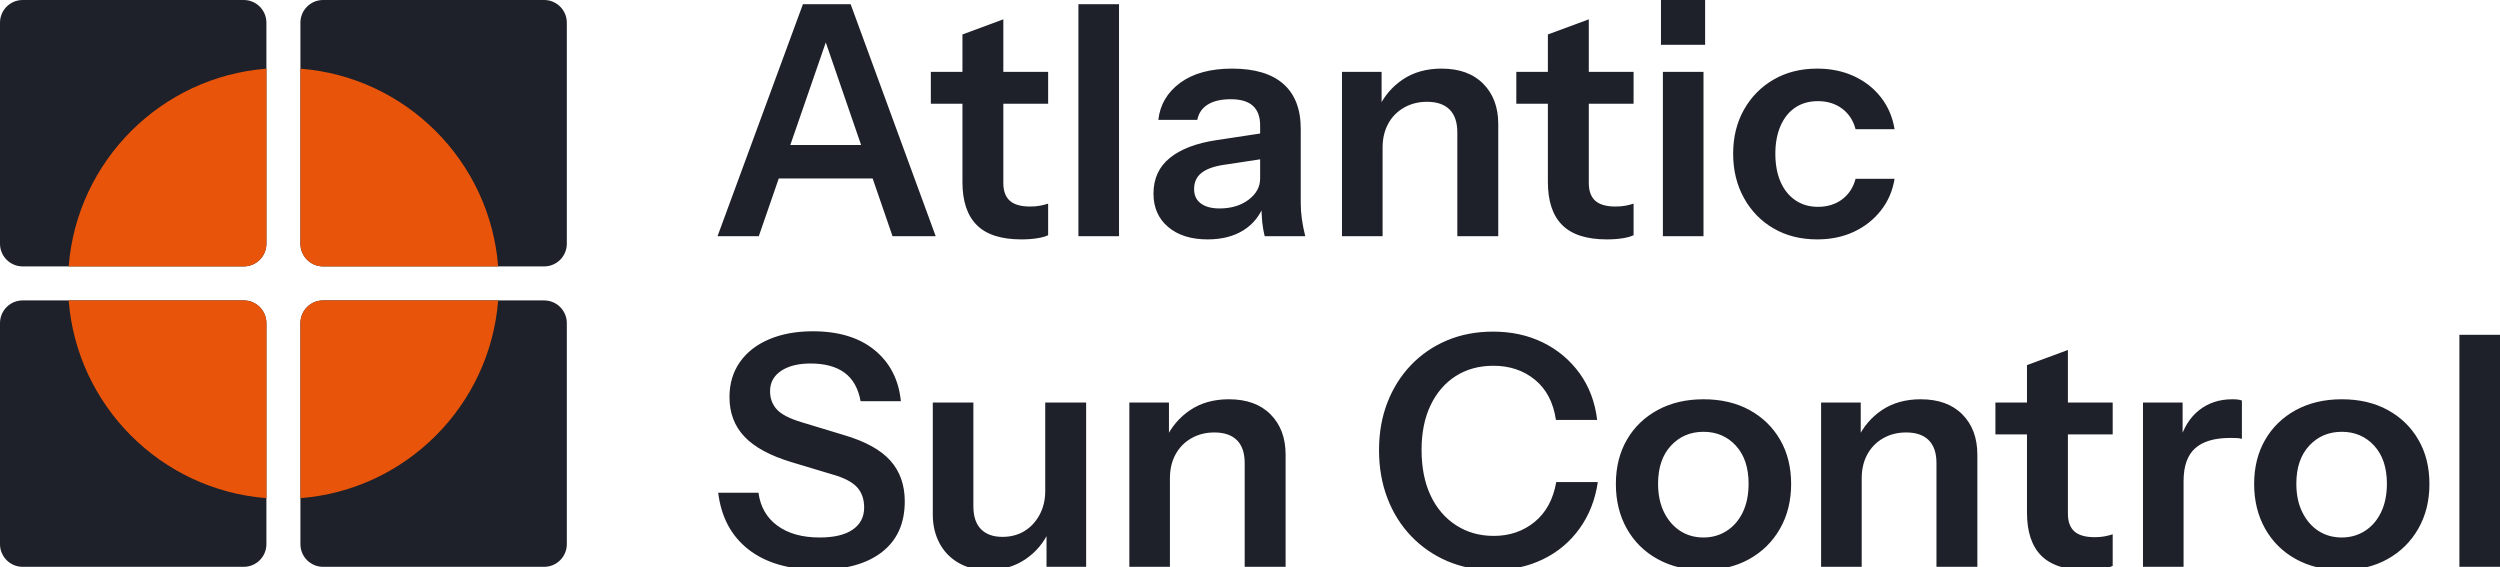
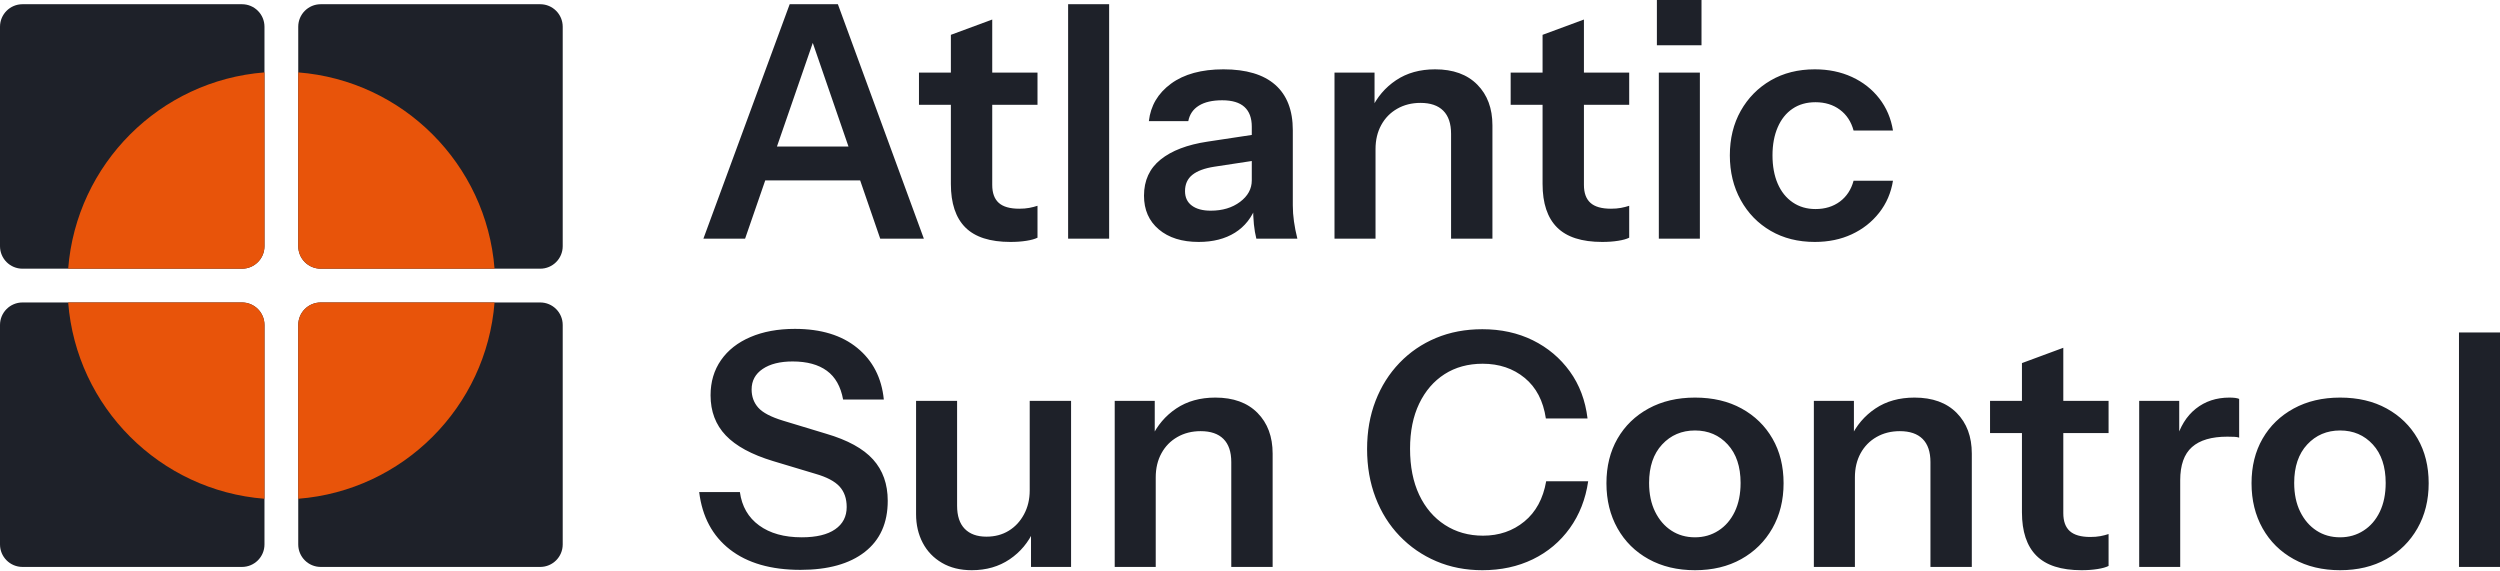
- <svg xmlns="http://www.w3.org/2000/svg" width="882.11" height="200" viewBox="0 0 882.11 200" role="img" aria-label="Atlantic Sun Control">
+ <svg xmlns="http://www.w3.org/2000/svg" width="888.55" height="202.66" viewBox="0 -1.50 888.55 202.66" role="img" aria-label="Atlantic Sun Control">
  <path fill="#1E2129" d="M8 0H86C90.42 0 94 3.58 94 8V86C94 90.42 90.42 94 86 94H8C3.58 94 0 90.42 0 86V8C0 3.58 3.58 0 8 0ZM8 106H86C90.42 106 94 109.58 94 114V192C94 196.42 90.42 200 86 200H8C3.58 200 0 196.42 0 192V114C0 109.58 3.58 106 8 106ZM114 0H192C196.42 0 200 3.58 200 8V86C200 90.42 196.42 94 192 94H114C109.58 94 106 90.42 106 86V8C106 3.58 109.58 0 114 0ZM114 106H192C196.42 106 200 109.58 200 114V192C200 196.42 196.42 200 192 200H114C109.58 200 106 196.42 106 192V114C106 109.58 109.58 106 114 106Z" />
  <path fill="#E8540A" d="M94 24.23V86C94 90.42 90.42 94 86 94H24.23C27.14 56.81 56.81 27.14 94 24.23ZM106 24.23C143.19 27.14 172.86 56.81 175.77 94H114C109.58 94 106 90.42 106 86V24.23ZM94 175.77C56.81 172.86 27.14 143.19 24.23 106H86C90.42 106 94 109.58 94 114V175.77ZM114 106H175.77C172.86 143.19 143.19 172.86 106 175.77V114C106 109.58 109.58 106 114 106Z" />
  <g fill="#1E2129">
-     <path transform="translate(250.00 83.33)" d="M3.18 0 33.31 -81.86H46.04L17.74 0ZM64.92 0 36.72 -81.86H50.14L80.15 0ZM18.76 -32.17H63.55V-20.35H18.76ZM110.39 1.14Q99.7 1.14 94.65 -3.92Q89.59 -8.98 89.59 -19.1V-71.17L104.02 -76.51V-18.76Q104.02 -14.55 106.3 -12.51Q108.57 -10.46 113.46 -10.46Q115.39 -10.46 116.93 -10.74Q118.46 -11.03 119.83 -11.48V-0.34Q118.46 0.34 115.96 0.74Q113.46 1.14 110.39 1.14ZM78.44 -46.73V-57.98H119.83V-46.73ZM130.51 0V-81.86H144.84V0ZM196.23 0Q195.66 -2.27 195.37 -5Q195.09 -7.73 195.09 -11.6H194.63V-39.11Q194.63 -43.66 192.08 -45.99Q189.52 -48.32 184.29 -48.32Q179.17 -48.32 176.16 -46.44Q173.15 -44.57 172.46 -41.04H158.71Q159.62 -49.11 166.44 -54.12Q173.26 -59.12 184.74 -59.12Q196.68 -59.12 202.82 -53.72Q208.96 -48.32 208.96 -37.86V-11.6Q208.96 -8.87 209.36 -6.03Q209.75 -3.18 210.55 0ZM176.1 1.14Q167.35 1.14 162.18 -3.24Q157 -7.62 157 -15.01Q157 -22.96 162.8 -27.63Q168.6 -32.29 179.17 -33.88L197.25 -36.61V-27.51L181.56 -25.13Q176.44 -24.33 173.89 -22.28Q171.33 -20.24 171.33 -16.6Q171.33 -13.3 173.72 -11.54Q176.1 -9.78 180.31 -9.78Q186.45 -9.78 190.54 -12.85Q194.63 -15.92 194.63 -20.35L196.23 -11.6Q193.95 -5.34 188.78 -2.1Q183.61 1.14 176.1 1.14ZM223.51 0V-57.98H237.49V-44.34H237.84V0ZM264.21 0V-36.61Q264.21 -41.95 261.48 -44.68Q258.75 -47.41 253.52 -47.41Q248.98 -47.41 245.4 -45.36Q241.81 -43.32 239.82 -39.68Q237.84 -36.04 237.84 -31.26L236.36 -45.13Q239.31 -51.5 245 -55.31Q250.68 -59.12 258.64 -59.12Q268.08 -59.12 273.36 -53.77Q278.65 -48.43 278.65 -39.56V0ZM316.96 1.14Q306.28 1.14 301.22 -3.92Q296.16 -8.98 296.16 -19.1V-71.17L310.6 -76.51V-18.76Q310.6 -14.55 312.87 -12.51Q315.14 -10.46 320.03 -10.46Q321.96 -10.46 323.5 -10.74Q325.03 -11.03 326.4 -11.48V-0.34Q325.03 0.34 322.53 0.74Q320.03 1.14 316.96 1.14ZM285.02 -46.73V-57.98H326.4V-46.73ZM336.74 0V-57.98H351.07V0ZM336.06 -67.53V-83.33H351.64V-67.53ZM391.2 1.14Q382.45 1.14 375.8 -2.73Q369.15 -6.59 365.34 -13.47Q361.53 -20.35 361.53 -29.1Q361.53 -37.86 365.34 -44.62Q369.15 -51.39 375.8 -55.25Q382.45 -59.12 391.2 -59.12Q398.36 -59.12 404.16 -56.45Q409.96 -53.77 413.71 -48.94Q417.46 -44.11 418.49 -37.74H404.73Q403.48 -42.41 399.95 -45.02Q396.43 -47.64 391.43 -47.64Q386.77 -47.64 383.41 -45.36Q380.06 -43.09 378.24 -38.88Q376.42 -34.67 376.42 -29.1Q376.42 -23.42 378.24 -19.21Q380.06 -15.01 383.47 -12.68Q386.88 -10.35 391.43 -10.35Q396.43 -10.35 399.95 -12.96Q403.48 -15.58 404.73 -20.24H418.49Q417.46 -13.87 413.65 -9.04Q409.85 -4.21 404.1 -1.53Q398.36 1.14 391.2 1.14Z" />
-     <path transform="translate(250.00 200.00)" d="M38.77 1.02Q23.31 1.02 14.15 -6.08Q5 -13.19 3.41 -26.15H17.62Q18.64 -18.64 24.33 -14.5Q30.01 -10.35 39.22 -10.35Q46.84 -10.35 50.88 -13.13Q54.91 -15.92 54.91 -20.92Q54.91 -25.35 52.41 -28.08Q49.91 -30.81 44 -32.51L29.22 -36.95Q17.96 -40.36 12.68 -45.93Q7.39 -51.5 7.39 -59.91Q7.39 -66.96 11.03 -72.19Q14.67 -77.42 21.32 -80.26Q27.97 -83.11 36.83 -83.11Q50.48 -83.11 58.61 -76.46Q66.73 -69.8 67.87 -58.44H53.66Q52.41 -65.26 47.98 -68.5Q43.54 -71.74 36.04 -71.74Q29.45 -71.74 25.58 -69.12Q21.71 -66.51 21.71 -61.96Q21.71 -58.21 24.05 -55.59Q26.38 -52.98 32.74 -51.05L47.75 -46.5Q59 -43.2 64.12 -37.52Q69.24 -31.83 69.24 -23.08Q69.24 -11.48 61.22 -5.23Q53.21 1.02 38.77 1.02ZM98.57 1.14Q92.54 1.14 88.17 -1.42Q83.79 -3.98 81.46 -8.41Q79.13 -12.85 79.13 -18.42V-57.98H93.45V-21.37Q93.45 -16.03 96.12 -13.3Q98.79 -10.57 103.68 -10.57Q108.12 -10.57 111.47 -12.62Q114.82 -14.67 116.81 -18.36Q118.8 -22.06 118.8 -26.72L120.28 -12.85Q117.44 -6.48 111.81 -2.67Q106.18 1.14 98.57 1.14ZM119.26 0V-13.64H118.8V-57.98H133.24V0ZM148.48 0V-57.98H162.46V-44.34H162.8V0ZM189.18 0V-36.61Q189.18 -41.95 186.45 -44.68Q183.72 -47.41 178.49 -47.41Q173.94 -47.41 170.36 -45.36Q166.78 -43.32 164.79 -39.68Q162.8 -36.04 162.8 -31.26L161.32 -45.13Q164.28 -51.5 169.96 -55.31Q175.65 -59.12 183.61 -59.12Q193.04 -59.12 198.33 -53.77Q203.62 -48.43 203.62 -39.56V0ZM276.83 1.14Q268.08 1.14 260.74 -1.99Q253.41 -5.12 247.95 -10.8Q242.5 -16.48 239.54 -24.22Q236.58 -31.95 236.58 -41.16Q236.58 -50.36 239.54 -57.98Q242.5 -65.6 247.9 -71.23Q253.3 -76.85 260.63 -79.92Q267.96 -82.99 276.83 -82.99Q286.61 -82.99 294.45 -79.13Q302.3 -75.26 307.36 -68.27Q312.41 -61.28 313.55 -51.84H299Q297.64 -61.05 291.61 -66Q285.58 -70.94 276.94 -70.94Q269.33 -70.94 263.64 -67.3Q257.96 -63.67 254.77 -57.01Q251.59 -50.36 251.59 -41.27Q251.59 -31.95 254.77 -25.18Q257.96 -18.42 263.76 -14.67Q269.55 -10.91 277.06 -10.91Q285.47 -10.91 291.5 -15.86Q297.52 -20.8 299.11 -29.9H313.78Q312.41 -20.58 307.36 -13.53Q302.3 -6.48 294.45 -2.67Q286.61 1.14 276.83 1.14ZM351.07 1.14Q341.86 1.14 334.87 -2.73Q327.88 -6.59 324.01 -13.47Q320.15 -20.35 320.15 -29.22Q320.15 -38.09 324.01 -44.79Q327.88 -51.5 334.87 -55.31Q341.86 -59.12 351.07 -59.12Q360.39 -59.12 367.33 -55.31Q374.26 -51.5 378.13 -44.79Q381.99 -38.09 381.99 -29.22Q381.99 -20.35 378.07 -13.47Q374.15 -6.59 367.21 -2.73Q360.28 1.14 351.07 1.14ZM351.07 -10.35Q355.62 -10.35 359.25 -12.68Q362.89 -15.01 364.94 -19.27Q366.98 -23.53 366.98 -29.33Q366.98 -37.86 362.49 -42.75Q358 -47.64 351.07 -47.64Q344.13 -47.64 339.59 -42.75Q335.04 -37.86 335.04 -29.33Q335.04 -23.53 337.14 -19.27Q339.25 -15.01 342.83 -12.68Q346.41 -10.35 351.07 -10.35ZM392.56 0V-57.98H406.55V-44.34H406.89V0ZM433.27 0V-36.61Q433.27 -41.95 430.54 -44.68Q427.81 -47.41 422.58 -47.41Q418.03 -47.41 414.45 -45.36Q410.87 -43.32 408.88 -39.68Q406.89 -36.04 406.89 -31.26L405.41 -45.13Q408.37 -51.5 414.05 -55.31Q419.74 -59.12 427.69 -59.12Q437.13 -59.12 442.42 -53.77Q447.7 -48.43 447.7 -39.56V0ZM486.02 1.14Q475.33 1.14 470.27 -3.92Q465.21 -8.98 465.21 -19.1V-71.17L479.65 -76.51V-18.76Q479.65 -14.55 481.92 -12.51Q484.2 -10.46 489.09 -10.46Q491.02 -10.46 492.55 -10.74Q494.09 -11.03 495.45 -11.48V-0.34Q494.09 0.34 491.59 0.74Q489.09 1.14 486.02 1.14ZM454.07 -46.73V-57.98H495.45V-46.73ZM506.14 0V-57.98H520.12V-44H520.46V0ZM520.46 -30.24 518.99 -44Q521.03 -51.39 525.92 -55.25Q530.81 -59.12 537.63 -59.12Q540.02 -59.12 541.04 -58.66V-45.13Q540.47 -45.36 539.45 -45.42Q538.43 -45.48 536.95 -45.48Q528.65 -45.48 524.56 -41.84Q520.46 -38.2 520.46 -30.24ZM576.28 1.14Q567.08 1.14 560.08 -2.73Q553.09 -6.59 549.23 -13.47Q545.36 -20.35 545.36 -29.22Q545.36 -38.09 549.23 -44.79Q553.09 -51.5 560.08 -55.31Q567.08 -59.12 576.28 -59.12Q585.61 -59.12 592.54 -55.31Q599.48 -51.5 603.34 -44.79Q607.21 -38.09 607.21 -29.22Q607.21 -20.35 603.29 -13.47Q599.36 -6.59 592.43 -2.73Q585.49 1.14 576.28 1.14ZM576.28 -10.35Q580.83 -10.35 584.47 -12.68Q588.11 -15.01 590.15 -19.27Q592.2 -23.53 592.2 -29.33Q592.2 -37.86 587.71 -42.75Q583.22 -47.64 576.28 -47.64Q569.35 -47.64 564.8 -42.75Q560.25 -37.86 560.25 -29.33Q560.25 -23.53 562.36 -19.27Q564.46 -15.01 568.04 -12.68Q571.62 -10.35 576.28 -10.35ZM617.78 0V-81.86H632.11V0Z" />
+     <path transform="translate(246.76 83.33)" d="M3.24 0 33.91 -83.33H46.87L18.06 0ZM66.09 0 37.38 -83.33H51.04L81.6 0ZM19.1 -32.75H64.7V-20.72H19.1ZM112.38 1.16Q101.5 1.16 96.35 -3.99Q91.2 -9.14 91.2 -19.44V-72.45L105.9 -77.89V-19.1Q105.9 -14.81 108.22 -12.73Q110.53 -10.65 115.51 -10.65Q117.48 -10.65 119.04 -10.94Q120.6 -11.23 121.99 -11.69V-0.35Q120.6 0.35 118.06 0.75Q115.51 1.16 112.38 1.16ZM79.86 -47.57V-59.03H121.99V-47.57ZM132.87 0V-83.33H147.45V0ZM199.77 0Q199.19 -2.31 198.9 -5.09Q198.61 -7.87 198.61 -11.81H198.15V-39.81Q198.15 -44.44 195.54 -46.82Q192.94 -49.19 187.62 -49.19Q182.41 -49.19 179.34 -47.28Q176.27 -45.37 175.58 -41.78H161.57Q162.5 -50 169.44 -55.09Q176.39 -60.19 188.08 -60.19Q200.23 -60.19 206.48 -54.69Q212.73 -49.19 212.73 -38.54V-11.81Q212.73 -9.03 213.14 -6.13Q213.54 -3.24 214.35 0ZM179.28 1.16Q170.37 1.16 165.1 -3.3Q159.84 -7.75 159.84 -15.28Q159.84 -23.38 165.74 -28.12Q171.64 -32.87 182.41 -34.49L200.81 -37.27V-28.01L184.84 -25.58Q179.63 -24.77 177.03 -22.69Q174.42 -20.6 174.42 -16.9Q174.42 -13.54 176.85 -11.75Q179.28 -9.95 183.56 -9.95Q189.81 -9.95 193.98 -13.08Q198.15 -16.2 198.15 -20.72L199.77 -11.81Q197.45 -5.44 192.19 -2.14Q186.92 1.16 179.28 1.16ZM227.55 0V-59.03H241.78V-45.14H242.13V0ZM268.98 0V-37.27Q268.98 -42.71 266.2 -45.49Q263.43 -48.26 258.1 -48.26Q253.47 -48.26 249.83 -46.18Q246.18 -44.1 244.16 -40.39Q242.13 -36.69 242.13 -31.83L240.62 -45.95Q243.63 -52.43 249.42 -56.31Q255.21 -60.19 263.31 -60.19Q272.92 -60.19 278.3 -54.75Q283.68 -49.31 283.68 -40.28V0ZM322.69 1.16Q311.81 1.16 306.66 -3.99Q301.5 -9.14 301.5 -19.44V-72.45L316.2 -77.89V-19.1Q316.2 -14.81 318.52 -12.73Q320.83 -10.65 325.81 -10.65Q327.78 -10.65 329.34 -10.94Q330.9 -11.23 332.29 -11.69V-0.35Q330.9 0.35 328.36 0.75Q325.81 1.16 322.69 1.16ZM290.16 -47.57V-59.03H332.29V-47.57ZM342.82 0V-59.03H357.41V0ZM342.13 -68.75V-84.84H357.99V-68.75ZM398.26 1.16Q389.35 1.16 382.58 -2.78Q375.81 -6.71 371.93 -13.72Q368.06 -20.72 368.06 -29.63Q368.06 -38.54 371.93 -45.43Q375.81 -52.31 382.58 -56.25Q389.35 -60.19 398.26 -60.19Q405.56 -60.19 411.46 -57.47Q417.36 -54.75 421.18 -49.83Q425 -44.91 426.04 -38.43H412.04Q410.76 -43.17 407.18 -45.83Q403.59 -48.5 398.5 -48.5Q393.75 -48.5 390.34 -46.18Q386.92 -43.87 385.07 -39.58Q383.22 -35.3 383.22 -29.63Q383.22 -23.84 385.07 -19.56Q386.92 -15.28 390.39 -12.91Q393.87 -10.53 398.5 -10.53Q403.59 -10.53 407.18 -13.19Q410.76 -15.86 412.04 -20.6H426.04Q425 -14.12 421.12 -9.2Q417.25 -4.28 411.4 -1.56Q405.56 1.16 398.26 1.16Z" />
+     <path transform="translate(245.03 200.00)" d="M39.47 1.04Q23.73 1.04 14.41 -6.19Q5.09 -13.43 3.47 -26.62H17.94Q18.98 -18.98 24.77 -14.76Q30.56 -10.53 39.93 -10.53Q47.69 -10.53 51.79 -13.37Q55.9 -16.2 55.9 -21.3Q55.9 -25.81 53.36 -28.59Q50.81 -31.37 44.79 -33.1L29.75 -37.62Q18.29 -41.09 12.91 -46.76Q7.52 -52.43 7.52 -61Q7.52 -68.17 11.23 -73.5Q14.93 -78.82 21.7 -81.71Q28.47 -84.61 37.5 -84.61Q51.39 -84.61 59.66 -77.84Q67.94 -71.06 69.1 -59.49H54.63Q53.36 -66.44 48.84 -69.73Q44.33 -73.03 36.69 -73.03Q29.98 -73.03 26.04 -70.37Q22.11 -67.71 22.11 -63.08Q22.11 -59.26 24.48 -56.6Q26.85 -53.94 33.33 -51.97L48.61 -47.34Q60.07 -43.98 65.28 -38.19Q70.49 -32.41 70.49 -23.5Q70.49 -11.69 62.33 -5.32Q54.17 1.04 39.47 1.04ZM100.35 1.16Q94.21 1.16 89.76 -1.45Q85.3 -4.05 82.93 -8.56Q80.56 -13.08 80.56 -18.75V-59.03H95.14V-21.76Q95.14 -16.32 97.86 -13.54Q100.58 -10.76 105.56 -10.76Q110.07 -10.76 113.48 -12.85Q116.9 -14.93 118.92 -18.69Q120.95 -22.45 120.95 -27.2L122.45 -13.08Q119.56 -6.6 113.83 -2.72Q108.1 1.16 100.35 1.16ZM121.41 0V-13.89H120.95V-59.03H135.65V0ZM151.16 0V-59.03H165.39V-45.14H165.74V0ZM192.59 0V-37.27Q192.59 -42.71 189.81 -45.49Q187.04 -48.26 181.71 -48.26Q177.08 -48.26 173.44 -46.18Q169.79 -44.1 167.77 -40.39Q165.74 -36.69 165.74 -31.83L164.24 -45.95Q167.25 -52.43 173.03 -56.31Q178.82 -60.19 186.92 -60.19Q196.53 -60.19 201.91 -54.75Q207.29 -49.31 207.29 -40.28V0ZM281.83 1.16Q272.92 1.16 265.45 -2.03Q257.99 -5.21 252.43 -11Q246.87 -16.78 243.87 -24.65Q240.86 -32.52 240.86 -41.9Q240.86 -51.27 243.87 -59.03Q246.87 -66.78 252.37 -72.51Q257.87 -78.24 265.34 -81.37Q272.8 -84.49 281.83 -84.49Q291.78 -84.49 299.77 -80.56Q307.75 -76.62 312.91 -69.5Q318.06 -62.38 319.21 -52.78H304.4Q303.01 -62.15 296.87 -67.19Q290.74 -72.22 281.94 -72.22Q274.19 -72.22 268.4 -68.52Q262.62 -64.81 259.37 -58.04Q256.13 -51.27 256.13 -42.01Q256.13 -32.52 259.37 -25.64Q262.62 -18.75 268.52 -14.93Q274.42 -11.11 282.06 -11.11Q290.62 -11.11 296.76 -16.15Q302.89 -21.18 304.51 -30.44H319.44Q318.06 -20.95 312.91 -13.77Q307.75 -6.6 299.77 -2.72Q291.78 1.16 281.83 1.16ZM357.41 1.16Q348.03 1.16 340.91 -2.78Q333.8 -6.71 329.86 -13.72Q325.93 -20.72 325.93 -29.75Q325.93 -38.77 329.86 -45.6Q333.8 -52.43 340.91 -56.31Q348.03 -60.19 357.41 -60.19Q366.9 -60.19 373.96 -56.31Q381.02 -52.43 384.95 -45.6Q388.89 -38.77 388.89 -29.75Q388.89 -20.72 384.9 -13.72Q380.9 -6.71 373.84 -2.78Q366.78 1.16 357.41 1.16ZM357.41 -10.53Q362.04 -10.53 365.74 -12.91Q369.44 -15.28 371.53 -19.62Q373.61 -23.96 373.61 -29.86Q373.61 -38.54 369.04 -43.52Q364.47 -48.5 357.41 -48.5Q350.35 -48.5 345.72 -43.52Q341.09 -38.54 341.09 -29.86Q341.09 -23.96 343.23 -19.62Q345.37 -15.28 349.02 -12.91Q352.66 -10.53 357.41 -10.53ZM399.65 0V-59.03H413.89V-45.14H414.24V0ZM441.09 0V-37.27Q441.09 -42.71 438.31 -45.49Q435.53 -48.26 430.21 -48.26Q425.58 -48.26 421.93 -46.18Q418.29 -44.1 416.26 -40.39Q414.24 -36.69 414.24 -31.83L412.73 -45.95Q415.74 -52.43 421.53 -56.31Q427.31 -60.19 435.42 -60.19Q445.02 -60.19 450.41 -54.75Q455.79 -49.31 455.79 -40.28V0ZM494.79 1.16Q483.91 1.16 478.76 -3.99Q473.61 -9.14 473.61 -19.44V-72.45L488.31 -77.89V-19.1Q488.31 -14.81 490.62 -12.73Q492.94 -10.65 497.92 -10.65Q499.88 -10.65 501.45 -10.94Q503.01 -11.23 504.4 -11.69V-0.35Q503.01 0.35 500.46 0.75Q497.92 1.16 494.79 1.16ZM462.27 -47.57V-59.03H504.4V-47.57ZM515.28 0V-59.03H529.51V-44.79H529.86V0ZM529.86 -30.79 528.36 -44.79Q530.44 -52.31 535.42 -56.25Q540.39 -60.19 547.34 -60.19Q549.77 -60.19 550.81 -59.72V-45.95Q550.23 -46.18 549.19 -46.24Q548.15 -46.3 546.64 -46.3Q538.19 -46.3 534.03 -42.59Q529.86 -38.89 529.86 -30.79ZM586.69 1.16Q577.31 1.16 570.2 -2.78Q563.08 -6.71 559.14 -13.72Q555.21 -20.72 555.21 -29.75Q555.21 -38.77 559.14 -45.6Q563.08 -52.43 570.2 -56.31Q577.31 -60.19 586.69 -60.19Q596.18 -60.19 603.24 -56.31Q610.3 -52.43 614.24 -45.6Q618.17 -38.77 618.17 -29.75Q618.17 -20.72 614.18 -13.72Q610.19 -6.71 603.12 -2.78Q596.06 1.16 586.69 1.16ZM586.69 -10.53Q591.32 -10.53 595.02 -12.91Q598.73 -15.28 600.81 -19.62Q602.89 -23.96 602.89 -29.86Q602.89 -38.54 598.32 -43.52Q593.75 -48.5 586.69 -48.5Q579.63 -48.5 575 -43.52Q570.37 -38.54 570.37 -29.86Q570.37 -23.96 572.51 -19.62Q574.65 -15.28 578.3 -12.91Q581.94 -10.53 586.69 -10.53ZM628.94 0V-83.33H643.52V0Z" />
  </g>
</svg>
